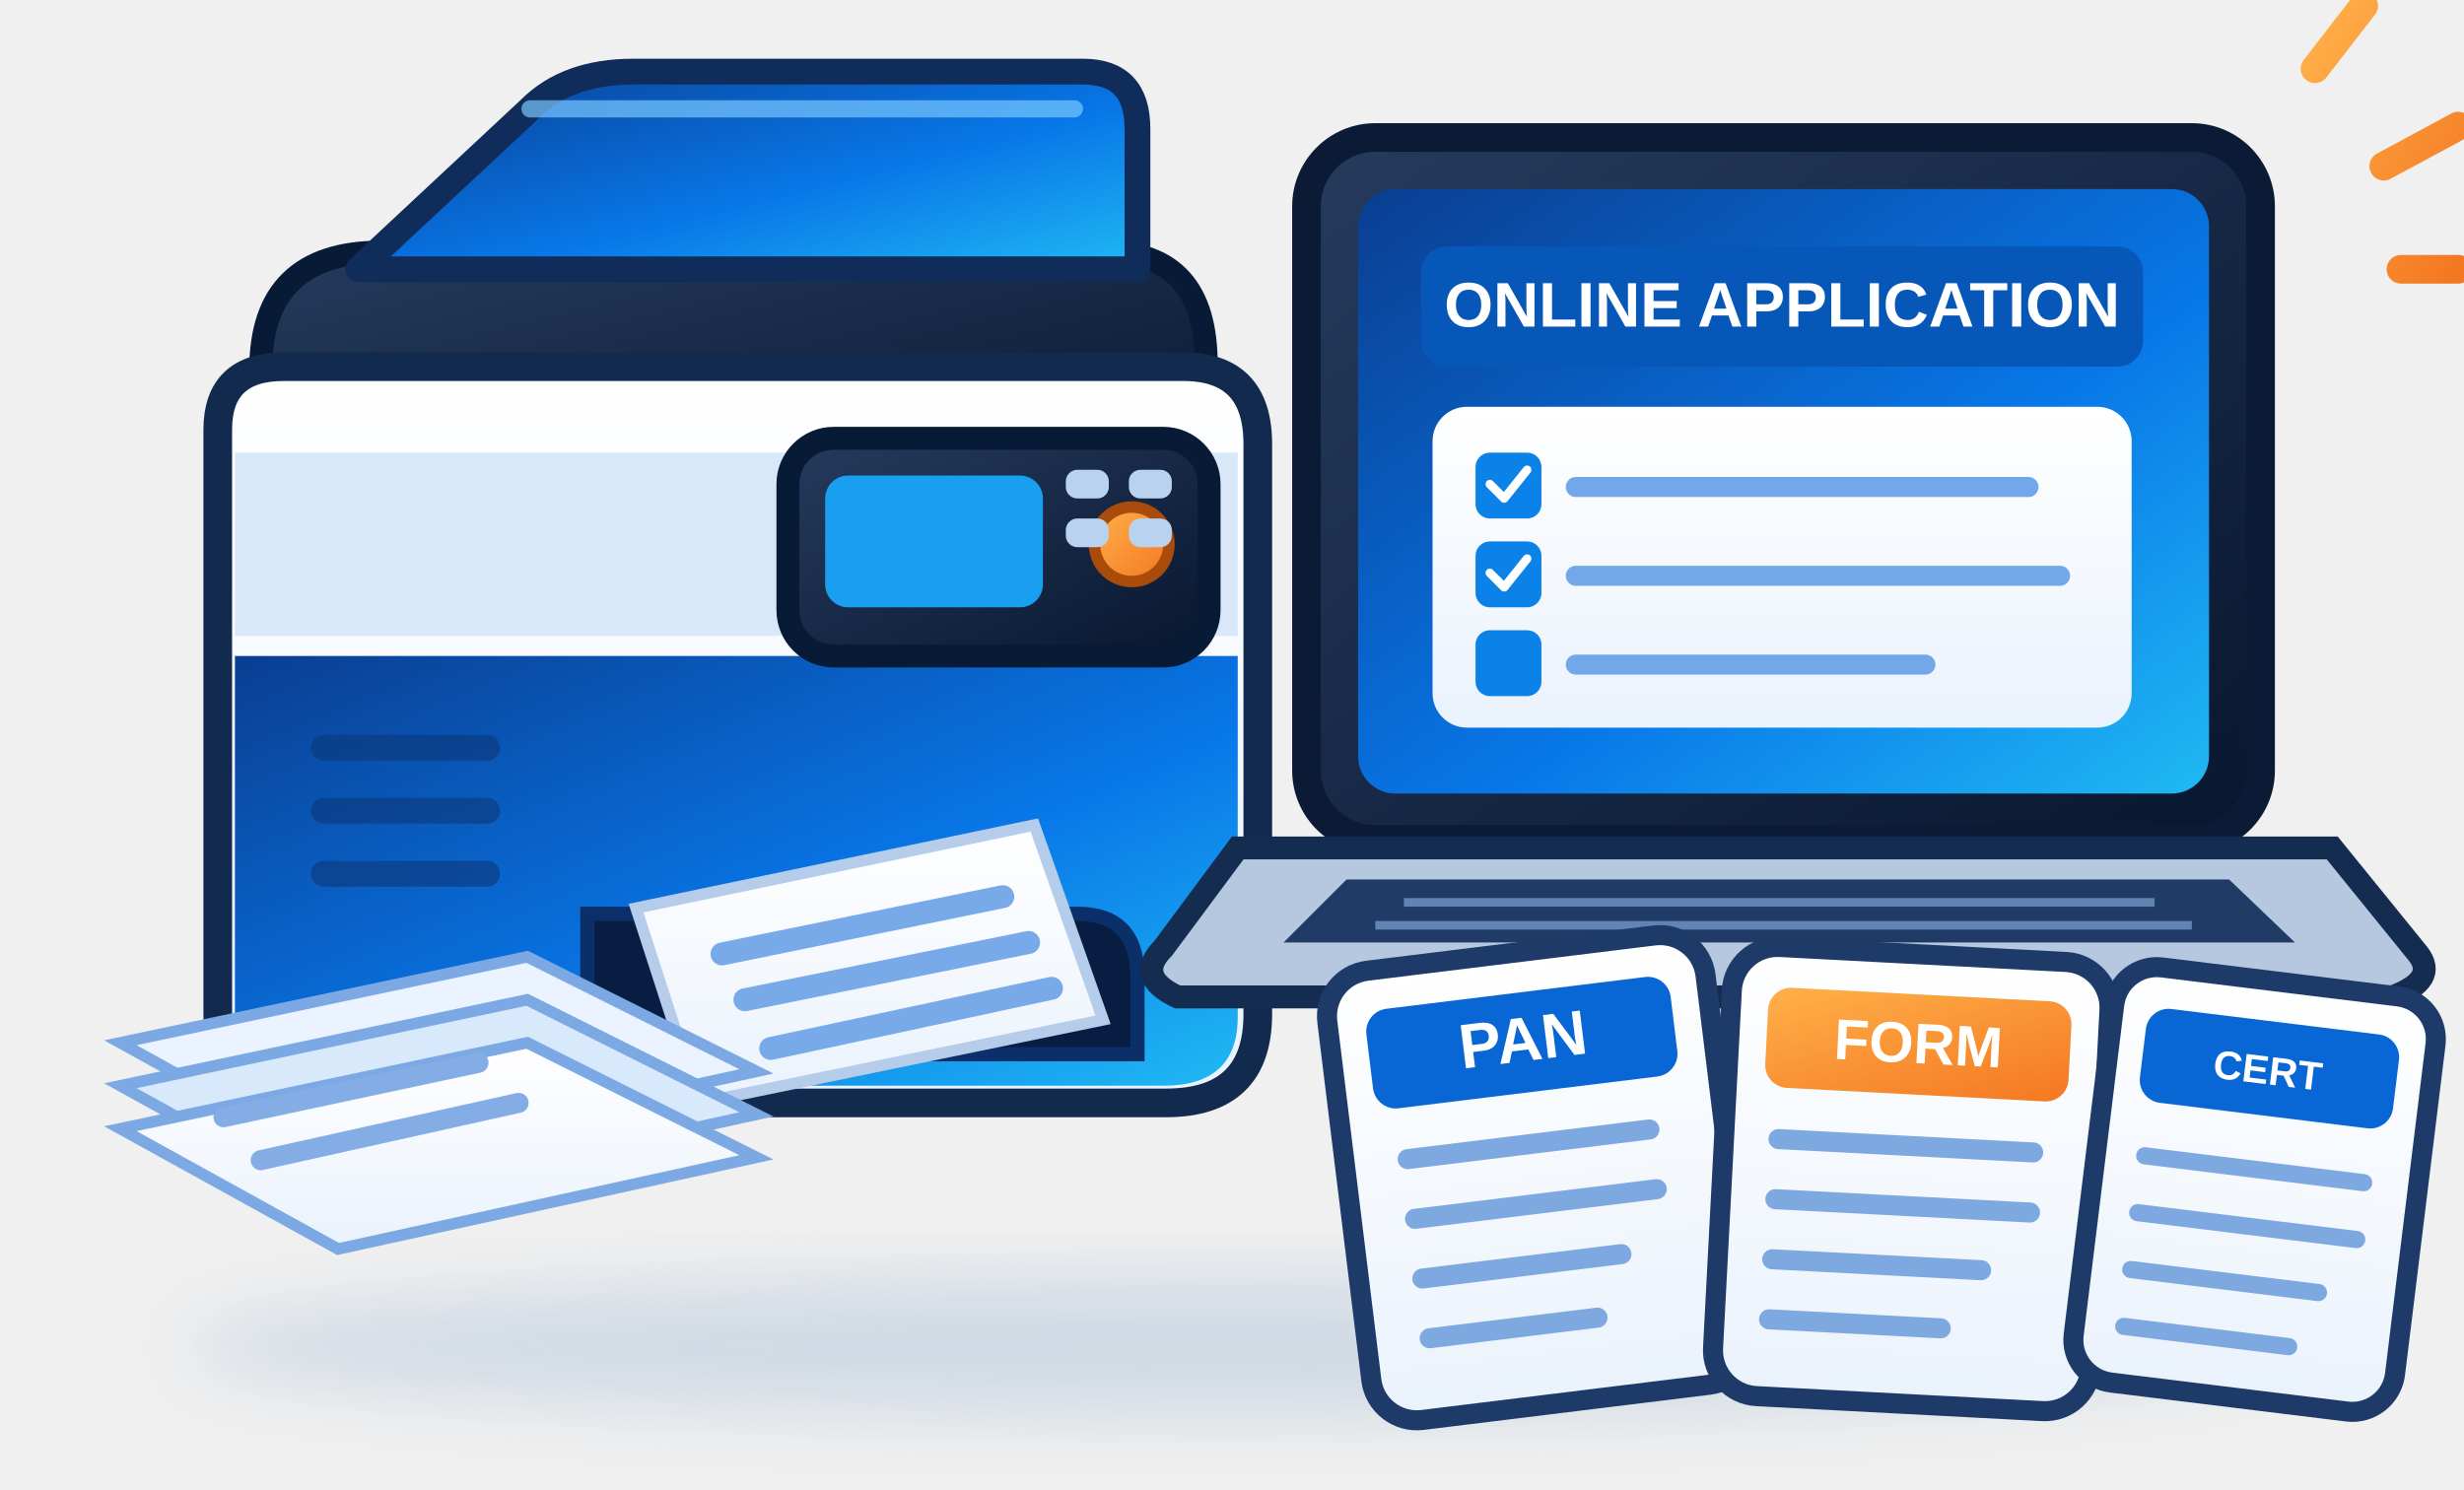
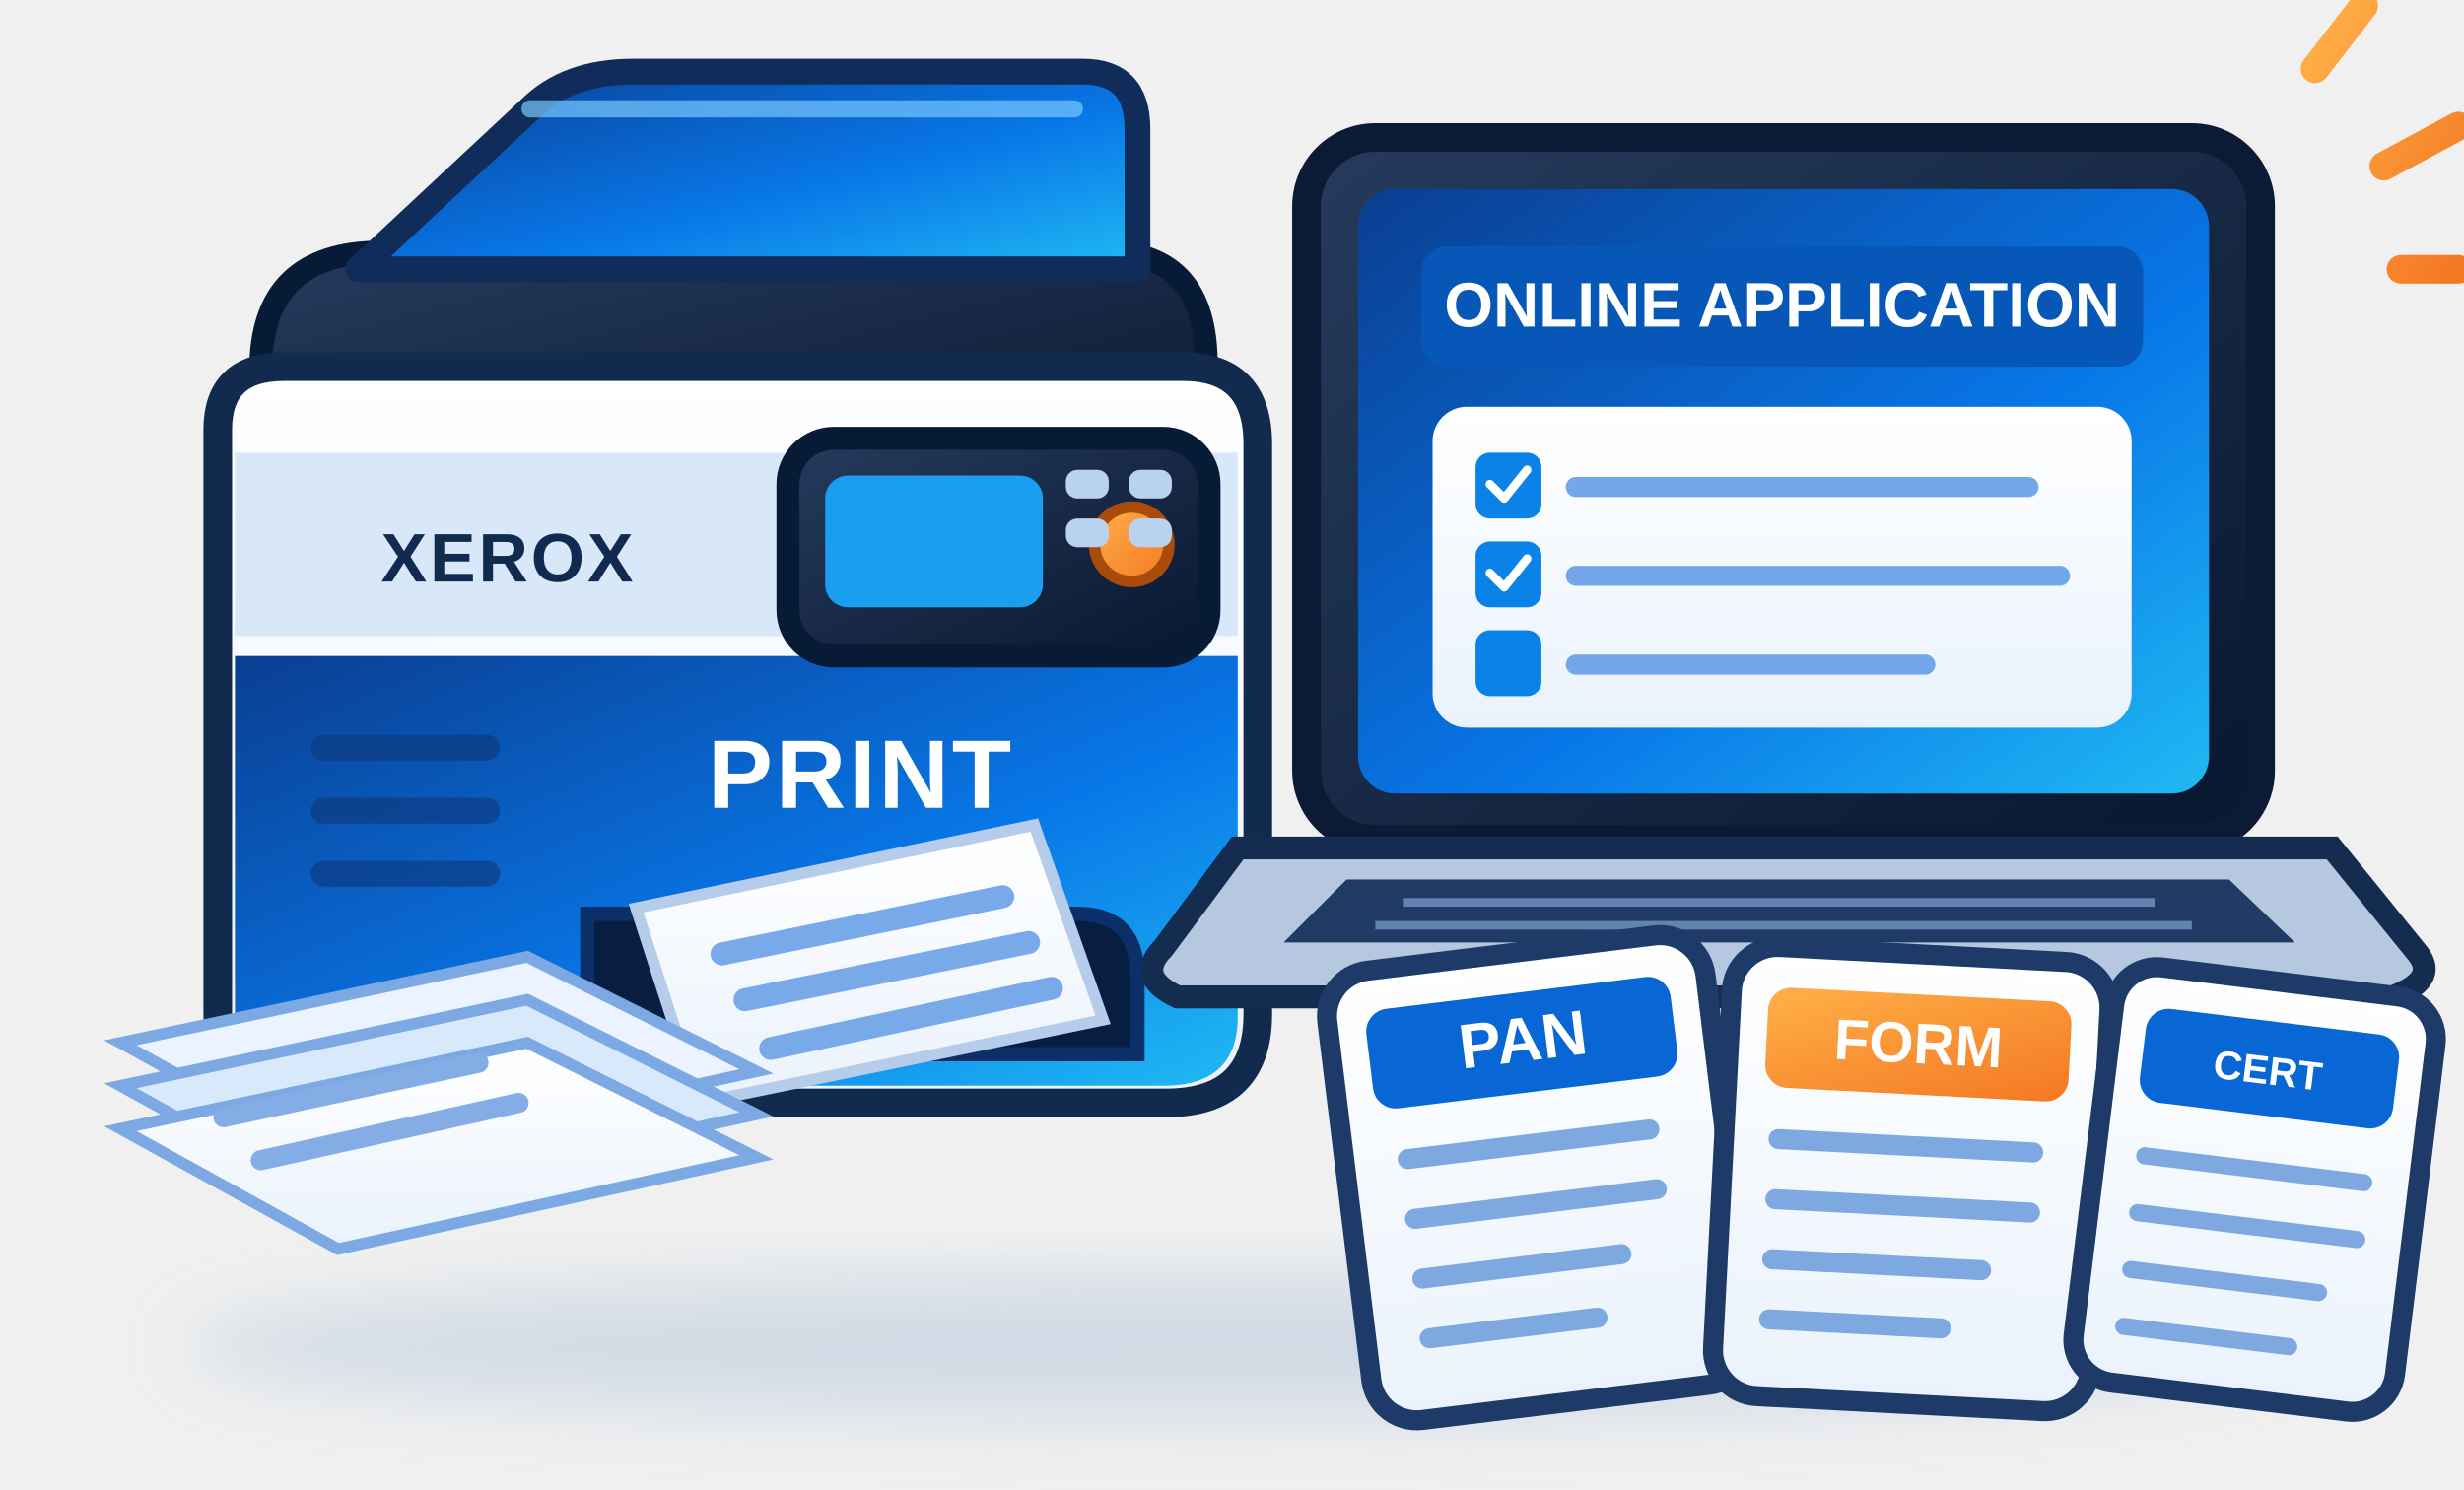
<svg xmlns="http://www.w3.org/2000/svg" viewBox="0 0 860 520" fill="none">
  <defs>
    <linearGradient id="blue" x1="0" y1="0" x2="1" y2="1">
      <stop stop-color="#0A3E91" />
      <stop offset=".58" stop-color="#0877E8" />
      <stop offset="1" stop-color="#20B9F3" />
    </linearGradient>
    <linearGradient id="deep" x1="0" y1="0" x2="1" y2="1">
      <stop stop-color="#263B5D" />
      <stop offset="1" stop-color="#08172F" />
    </linearGradient>
    <linearGradient id="paper" x1="0" y1="0" x2="0" y2="1">
      <stop stop-color="#FFFFFF" />
      <stop offset="1" stop-color="#EAF2FC" />
    </linearGradient>
    <linearGradient id="orange" x1="0" y1="0" x2="1" y2="1">
      <stop stop-color="#FFB14A" />
      <stop offset="1" stop-color="#F47721" />
    </linearGradient>
    <filter id="shadow" x="-30%" y="-30%" width="160%" height="180%">
      <feGaussianBlur stdDeviation="12" />
    </filter>
  </defs>
  <ellipse cx="428" cy="470" rx="365" ry="25" fill="#648EBB" opacity=".22" filter="url(#shadow)" />
  <path d="M91 129Q91 88 133 88H386Q421 88 421 127V171H91Z" fill="url(#deep)" stroke="#071A36" stroke-width="8" />
  <path d="M125 94L185 38Q198 25 221 25H378Q397 25 397 45V94Z" fill="url(#blue)" stroke="#102C5A" stroke-width="9" stroke-linejoin="round" />
  <path d="M185 38L375 38" stroke="#77C8FF" stroke-width="6" stroke-linecap="round" opacity=".7" />
  <path d="M76 150Q76 128 99 128H413Q439 128 439 155V354Q439 385 407 385H107Q76 385 76 354Z" fill="url(#paper)" stroke="#132A4F" stroke-width="10" />
  <path d="M82 158H432V222H82Z" fill="#D9E8F8" />
  <path d="M82 229H432V355Q432 379 406 379H107Q82 379 82 354Z" fill="url(#blue)" />
+   <text x="177" y="203" text-anchor="middle" fill="#102A50" font-family="Arial,sans-serif" font-size="24" font-weight="800" letter-spacing="1">XEROX</text>
+   <text x="300" y="282" text-anchor="middle" fill="#FFFFFF" font-family="Arial,sans-serif" font-size="34" font-weight="800" letter-spacing="1">PRINT</text>
  <path d="M113 261H170M113 283H170M113 305H170" stroke="#0C397D" stroke-width="9" stroke-linecap="round" opacity=".65" />
  <rect x="275" y="153" width="147" height="76" rx="16" fill="url(#deep)" stroke="#071A36" stroke-width="8" />
  <rect x="288" y="166" width="76" height="46" rx="8" fill="#1A9EF0" />
  <circle cx="395" cy="190" r="13" fill="url(#orange)" stroke="#A94B0B" stroke-width="4" />
  <g fill="#B9D2EF">
    <rect x="372" y="164" width="15" height="10" rx="4" />
    <rect x="394" y="164" width="15" height="10" rx="4" />
    <rect x="372" y="181" width="15" height="10" rx="4" />
    <rect x="394" y="181" width="15" height="10" rx="4" />
  </g>
  <path d="M205 319H376Q397 319 397 341V368H205Z" fill="#071D42" stroke="#0B2F68" stroke-width="5" />
  <path d="M222 317L361 288L385 356L244 385Z" fill="url(#paper)" stroke="#B5CDEB" stroke-width="4" />
  <path d="M252 333L350 313M260 349L359 329M269 366L367 345" stroke="#78A9E8" stroke-width="8" stroke-linecap="round" />
  <path d="M42 364L184 334L264 374L118 406Z" fill="#EAF3FF" stroke="#7CA9E3" stroke-width="4" />
  <path d="M42 379L184 349L264 389L118 421Z" fill="#D9E9FC" stroke="#7CA9E3" stroke-width="4" />
  <path d="M42 394L184 364L264 404L118 436Z" fill="url(#paper)" stroke="#7CA9E3" stroke-width="4" />
  <path d="M78 390L167 371M91 405L181 385" stroke="#83ADE4" stroke-width="7" stroke-linecap="round" />
  <rect x="456" y="48" width="333" height="245" rx="24" fill="url(#deep)" stroke="#0B1B36" stroke-width="10" />
  <rect x="474" y="66" width="297" height="211" rx="13" fill="url(#blue)" />
  <rect x="496" y="86" width="252" height="42" rx="9" fill="#0757B8" />
  <text x="622" y="114" text-anchor="middle" fill="#FFFFFF" font-family="Arial,sans-serif" font-size="22" font-weight="700">ONLINE APPLICATION</text>
  <rect x="500" y="142" width="244" height="112" rx="12" fill="url(#paper)" />
  <g stroke="#72A8E9" stroke-width="7" stroke-linecap="round">
    <path d="M550 170H708M550 201H719M550 232H672" />
  </g>
  <g fill="#0B82E8">
    <rect x="515" y="158" width="23" height="23" rx="5" />
    <rect x="515" y="189" width="23" height="23" rx="5" />
    <rect x="515" y="220" width="23" height="23" rx="5" />
  </g>
  <g stroke="#FFFFFF" stroke-width="3" stroke-linecap="round" stroke-linejoin="round">
    <path d="M520 169L525 174L533 164M520 200L525 205L533 195" />
  </g>
  <path d="M432 296H814L844 333Q851 342 835 348H411Q396 341 406 331Z" fill="#B5C8DF" stroke="#142C50" stroke-width="8" />
  <path d="M470 307H778L801 329H448Z" fill="#203B66" />
  <g stroke="#7396C5" stroke-width="3" opacity=".8">
    <path d="M490 315H752M480 323H765" />
  </g>
  <g transform="rotate(-7 553 390)">
    <rect x="468" y="330" width="133" height="158" rx="16" fill="url(#paper)" stroke="#1D3A68" stroke-width="7" />
    <rect x="481" y="344" width="107" height="35" rx="8" fill="#0867D5" />
    <text x="535" y="368" text-anchor="middle" fill="#FFFFFF" font-family="Arial,sans-serif" font-size="22" font-weight="700">PAN</text>
    <path d="M490 397H575M490 418H575M490 439H560M490 460H549" stroke="#7EA8E0" stroke-width="7" stroke-linecap="round" />
  </g>
  <g transform="rotate(3 666 394)">
    <rect x="602" y="333" width="132" height="157" rx="16" fill="url(#paper)" stroke="#1D3A68" stroke-width="7" />
    <rect x="615" y="347" width="106" height="35" rx="8" fill="url(#orange)" />
    <text x="668" y="371" text-anchor="middle" fill="#FFFFFF" font-family="Arial,sans-serif" font-size="20" font-weight="700">FORM</text>
    <path d="M621 400H710M621 421H710M621 442H694M621 463H681" stroke="#7EA8E0" stroke-width="7" stroke-linecap="round" />
  </g>
  <g transform="rotate(7 770 393)">
    <rect x="733" y="340" width="113" height="146" rx="15" fill="url(#paper)" stroke="#1D3A68" stroke-width="7" />
    <rect x="745" y="354" width="89" height="33" rx="8" fill="#0867D5" />
    <text x="789" y="376" text-anchor="middle" fill="#FFFFFF" font-family="Arial,sans-serif" font-size="14" font-weight="700">CERT</text>
    <path d="M750 406H827M750 426H827M750 446H816M750 466H808" stroke="#7EA8E0" stroke-width="6" stroke-linecap="round" />
  </g>
  <path d="M808 24L825 2M832 58L858 44M838 94H858" stroke="url(#orange)" stroke-width="10" stroke-linecap="round" />
</svg>
